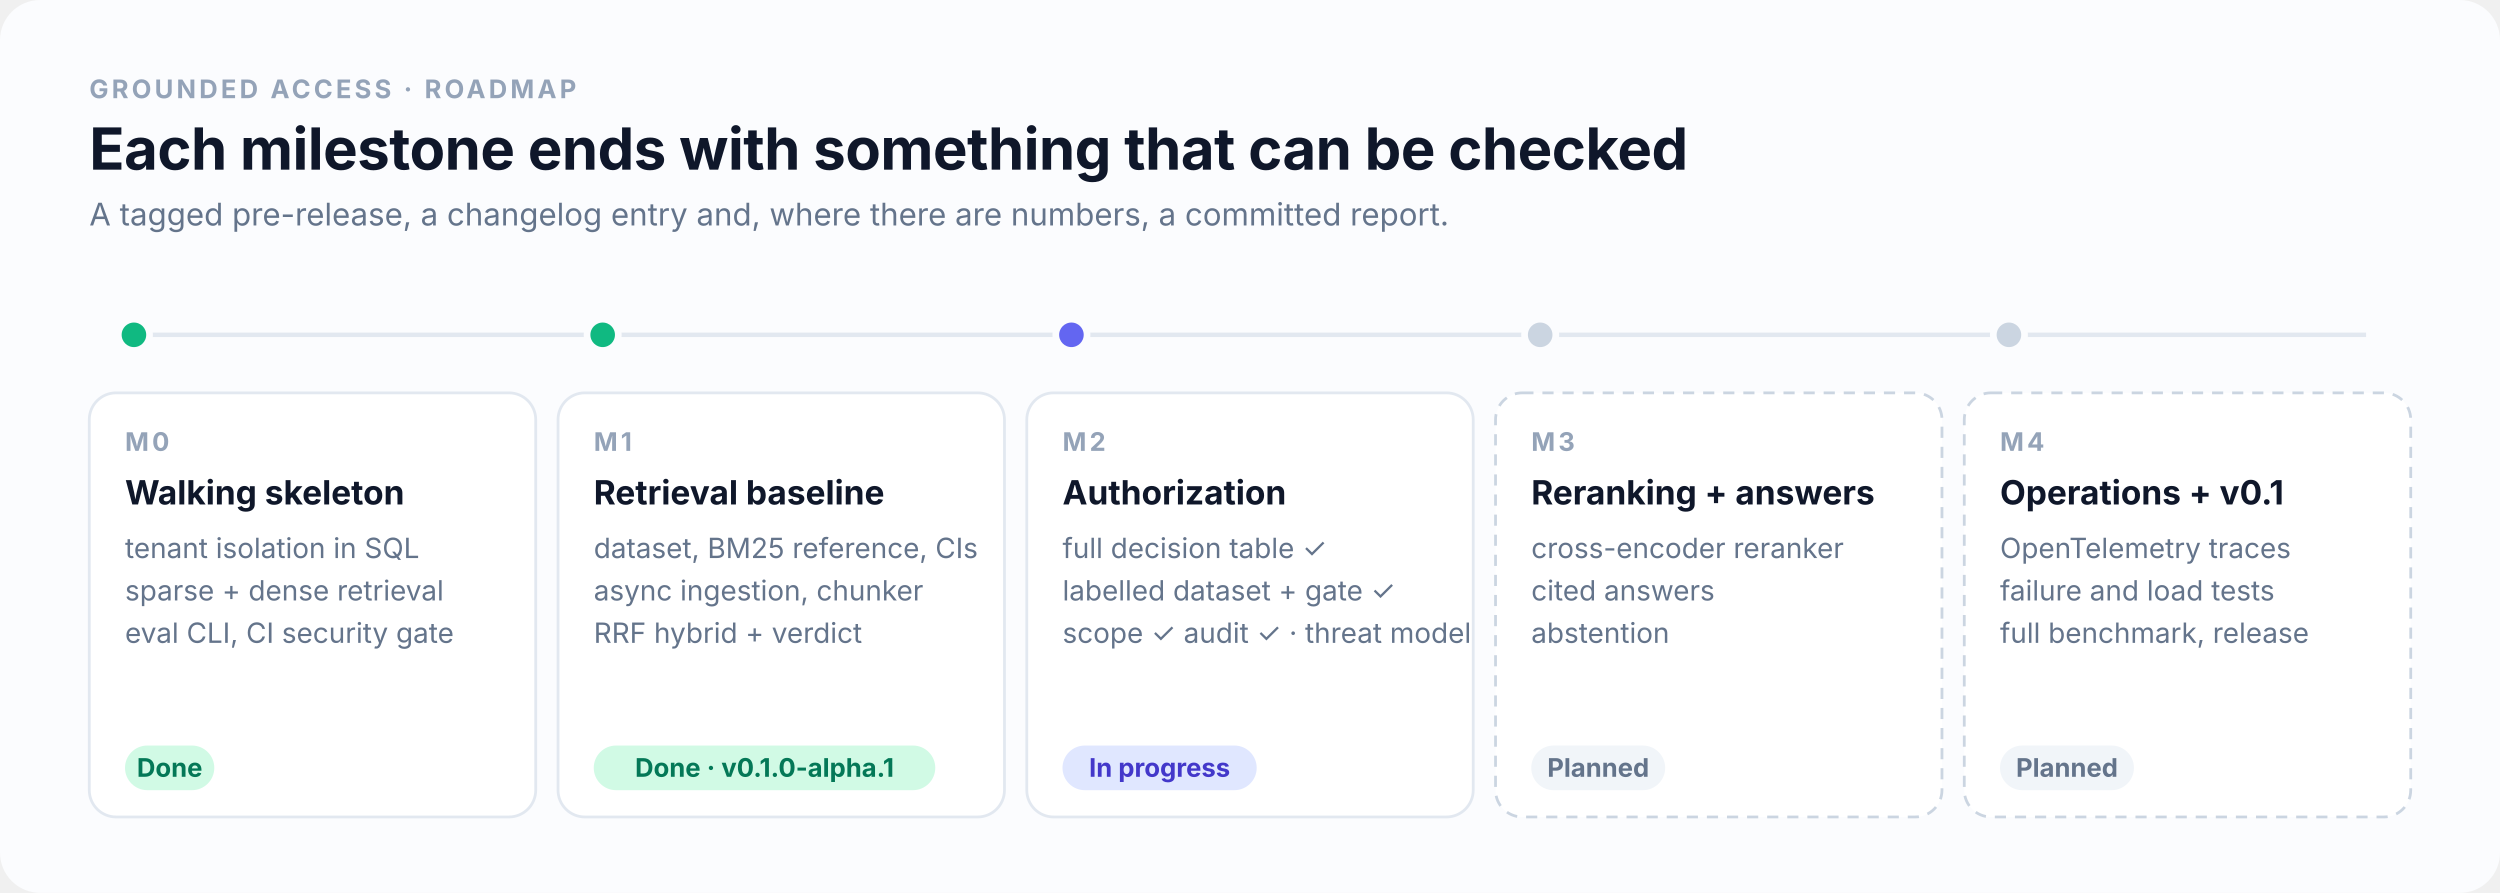
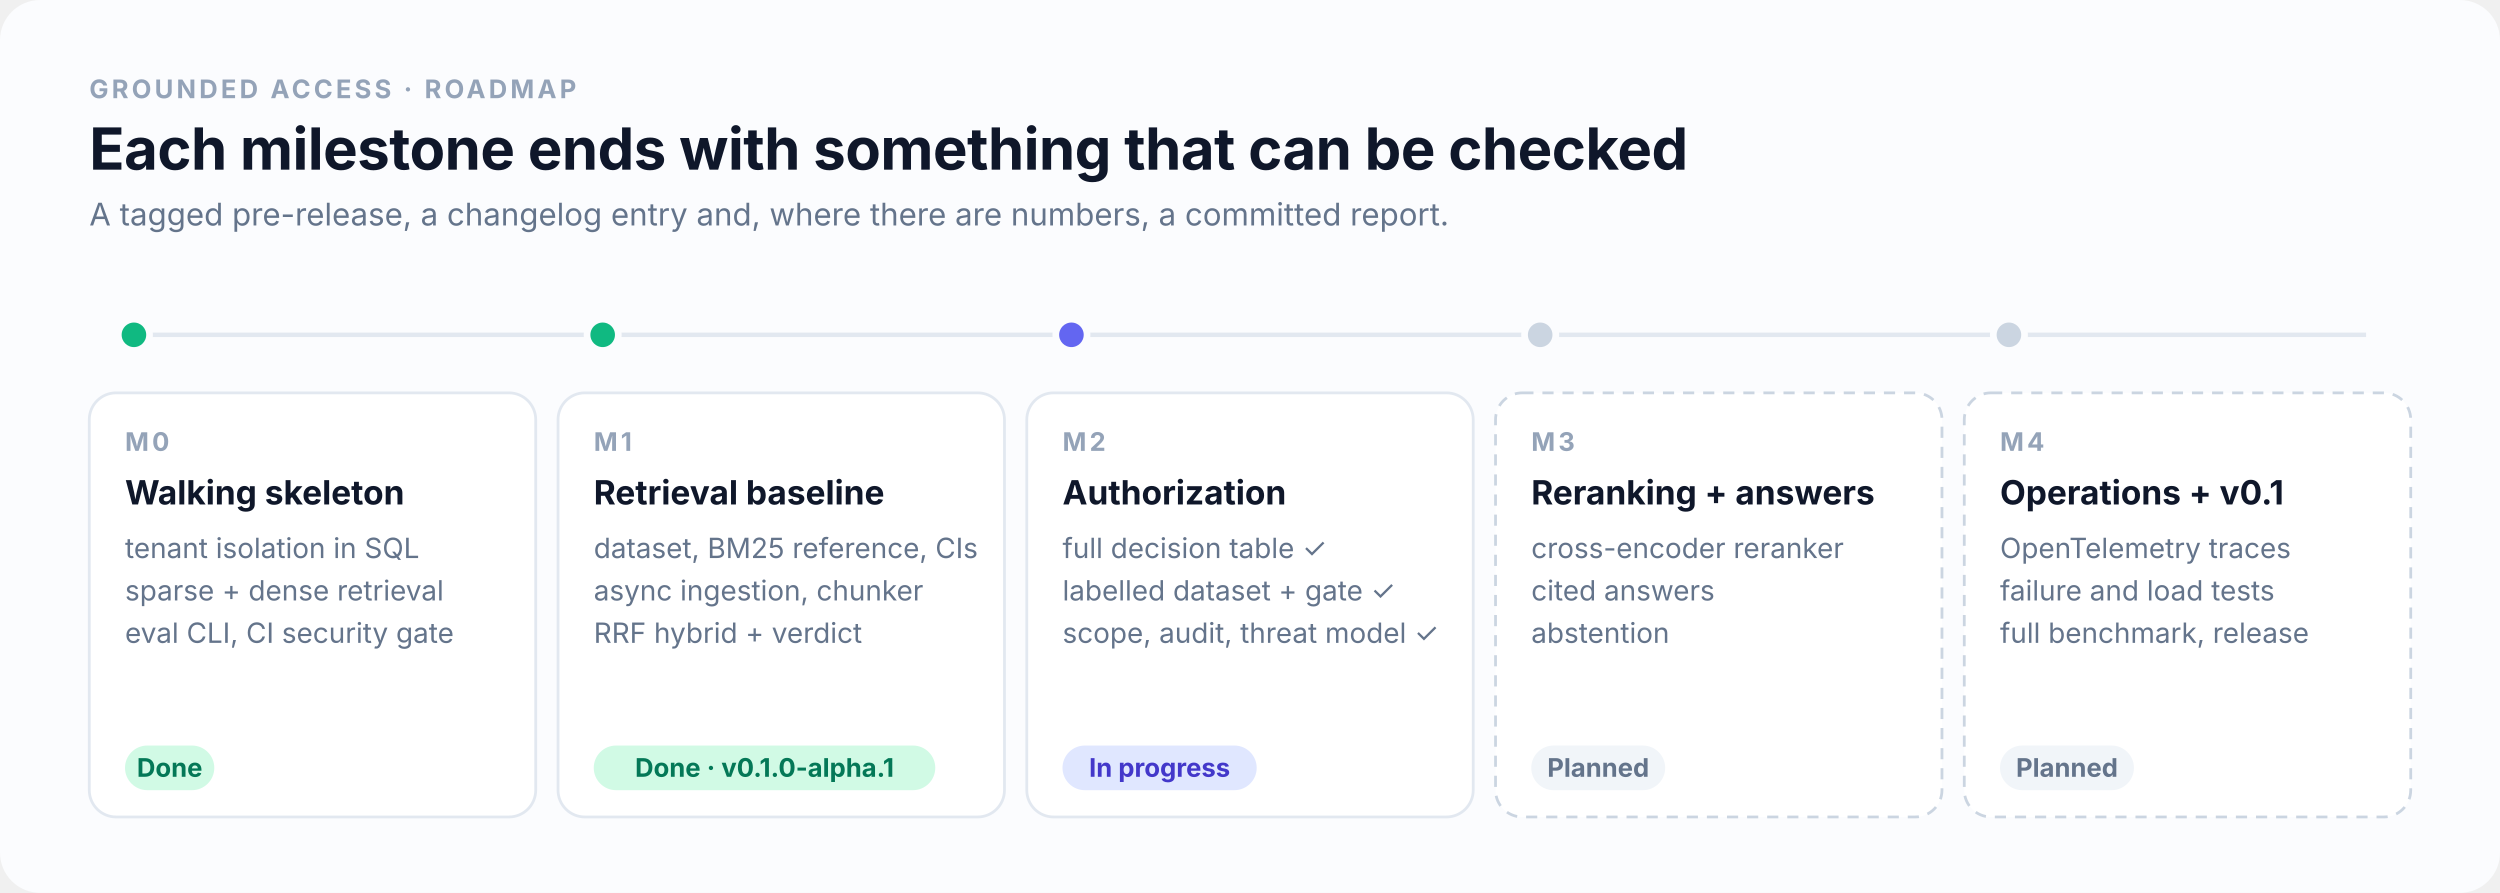
<svg xmlns="http://www.w3.org/2000/svg" viewBox="0 0 1120 400" width="1120" height="400" role="img" aria-labelledby="ttl dsc" style="max-width:100%;height:auto">
  <defs>
    <marker id="ar" viewBox="0 0 10 10" refX="9" refY="5" markerWidth="7" markerHeight="7" orient="auto-start-reverse">
      <path class="mk" d="M0 0 L10 5 L0 10 z" />
    </marker>
    <marker id="ar-v" viewBox="0 0 10 10" refX="9" refY="5" markerWidth="7" markerHeight="7" orient="auto-start-reverse">
      <path class="mk-v" d="M0 0 L10 5 L0 10 z" />
    </marker>
  </defs>
  <style>
    text{font-family:-apple-system,BlinkMacSystemFont,"Segoe UI","PingFang SC","Hiragino Sans GB","Microsoft YaHei",Inter,Roboto,sans-serif;}
    .bg{fill:#FBFCFE}
    .kicker{font-size:11.5px;font-weight:700;fill:#94A3B8;letter-spacing:1.4px}
    .title{font-size:26px;font-weight:700;fill:#0F172A;letter-spacing:-.2px}
    .sub{font-size:14px;fill:#64748B}
    .lbl{font-size:15px;font-weight:650;fill:#0F172A}
    .lbl-sm{font-size:13.5px;font-weight:650;fill:#0F172A}
    .txt{font-size:12.5px;fill:#64748B}
    .txt-d{font-size:12.5px;fill:#334155}
    .foot{font-size:12.5px;fill:#64748B}
    .mono{font-family:ui-monospace,SFMono-Regular,Menlo,Consolas,monospace;font-size:12px;font-weight:500;fill:#334155}
    .code{font-family:ui-monospace,SFMono-Regular,Menlo,Consolas,monospace;font-size:12.5px;fill:#E2E8F0}
    .codek{font-family:ui-monospace,SFMono-Regular,Menlo,Consolas,monospace;font-size:12.5px;fill:#7DD3FC}
    .num{font-size:13px;font-weight:650;fill:#0F172A}
    .big{font-size:30px;font-weight:700;fill:#0F172A}
    .bigok{font-size:30px;font-weight:700;fill:#059669}
    .card{fill:#FFFFFF;stroke:#E2E8F0;stroke-width:1.25}
    .dash{fill:#FFFFFF;stroke:#CBD5E1;stroke-width:1.25;stroke-dasharray:5 4}
    .group{fill:#F1F5F9;fill-opacity:.55;stroke:#E2E8F0;stroke-width:1.25}
    .blue{fill:#EFF6FF;stroke:#BFDBFE;stroke-width:1.25}
    .teal{fill:#F0FDFA;stroke:#99F6E4;stroke-width:1.25}
    .violet{fill:#F5F3FF;stroke:#DDD6FE;stroke-width:1.25}
    .amber{fill:#FFFBEB;stroke:#FDE68A;stroke-width:1.25}
    .rose{fill:#FFF1F2;stroke:#FECDD3;stroke-width:1.25}
    .green{fill:#ECFDF5;stroke:#A7F3D0;stroke-width:1.25}
    .dark{fill:#0F172A}
    .ln{stroke:#94A3B8;stroke-width:1.5;fill:none}
    .ln-v{stroke:#6366F1;stroke-width:1.75;fill:none}
    .mk{fill:#94A3B8}.mk-v{fill:#6366F1}
    .bar-s{fill:#38BDF8}.bar-d{fill:#6366F1}.bar-h{fill:#A78BFA}.bar-r{fill:#CBD5E1}
    .axis{stroke:#E2E8F0;stroke-width:1}
    .whisk{stroke:#0F172A;stroke-width:1.5}
    .pill-ok{fill:#D1FAE5}.pill-ok-t{font-size:11.5px;font-weight:700;fill:#047857}
    .pill-now{fill:#E0E7FF}.pill-now-t{font-size:11.5px;font-weight:700;fill:#4338CA}
    .pill-next{fill:#F1F5F9}.pill-next-t{font-size:11.5px;font-weight:700;fill:#64748B}
  </style>
  <rect class="bg" width="1120" height="400" rx="18" />
  <text class="kicker" x="40" y="44">GROUNDED ACCESS · ROADMAP</text>
  <text class="title" x="40" y="76">Each milestone ends with something that can be checked</text>
  <text class="sub" x="40" y="101">A tagged pre-release, a changelog entry and, where there are numbers, a committed report.</text>
  <line class="axis" x1="60" y1="150" x2="1060" y2="150" style="stroke-width:2" />
  <circle cx="60" cy="150" r="7" fill="#10B981" stroke="#FBFCFE" stroke-width="3" />
  <rect class="card" x="40" y="176" width="200" height="190" rx="12" />
  <text class="kicker" x="56" y="202">M0</text>
  <text class="lbl" x="56" y="226">Walking skeleton</text>
  <text class="txt" x="56" y="250">tenant isolation in SQL</text>
  <text class="txt" x="56" y="269">sparse + dense retrieval</text>
  <text class="txt" x="56" y="288">eval CLI, CI security gate</text>
  <rect class="pill-ok" x="56" y="334" width="40" height="20" rx="10" />
  <text class="pill-ok-t" x="76.0" y="348" text-anchor="middle">Done</text>
  <circle cx="270" cy="150" r="7" fill="#10B981" stroke="#FBFCFE" stroke-width="3" />
  <rect class="card" x="250" y="176" width="200" height="190" rx="12" />
  <text class="kicker" x="266" y="202">M1</text>
  <text class="lbl" x="266" y="226">Retrieval baseline</text>
  <text class="txt" x="266" y="250">dataset, BM25 reference, CIs</text>
  <text class="txt" x="266" y="269">async ingestion, chunker</text>
  <text class="txt" x="266" y="288">RRF hybrid + verdict</text>
  <rect class="pill-ok" x="266" y="334" width="153" height="20" rx="10" />
  <text class="pill-ok-t" x="342.5" y="348" text-anchor="middle">Done · v0.1.0-alpha.1</text>
  <circle cx="480" cy="150" r="7" fill="#6366F1" stroke="#FBFCFE" stroke-width="3" />
  <rect class="card" x="460" y="176" width="200" height="190" rx="12" />
  <text class="kicker" x="476" y="202">M2</text>
  <text class="lbl" x="476" y="226">Authorization</text>
  <text class="txt" x="476" y="250">full decision table ✓</text>
  <text class="txt" x="476" y="269">labelled dataset + gate ✓</text>
-   <text class="txt" x="476" y="288">scope ✓ audit ✓ · threat model</text>
+   <text class="txt" x="476" y="288">scope, audit, threat model ✓</text>
  <rect class="pill-now" x="476" y="334" width="87" height="20" rx="10" />
  <text class="pill-now-t" x="519.5" y="348" text-anchor="middle">In progress</text>
  <circle cx="690" cy="150" r="7" fill="#CBD5E1" stroke="#FBFCFE" stroke-width="3" />
  <rect class="dash" x="670" y="176" width="200" height="190" rx="12" />
  <text class="kicker" x="686" y="202">M3</text>
  <text class="lbl" x="686" y="226">Reranking + answers</text>
  <text class="txt" x="686" y="250">cross-encoder reranker</text>
  <text class="txt" x="686" y="269">cited answers</text>
  <text class="txt" x="686" y="288">abstention</text>
  <rect class="pill-next" x="686" y="334" width="60" height="20" rx="10" />
  <text class="pill-next-t" x="716.0" y="348" text-anchor="middle">Planned</text>
  <circle cx="900" cy="150" r="7" fill="#CBD5E1" stroke="#FBFCFE" stroke-width="3" />
  <rect class="dash" x="880" y="176" width="200" height="190" rx="12" />
  <text class="kicker" x="896" y="202">M4</text>
  <text class="lbl" x="896" y="226">Operations + v0.1</text>
  <text class="txt" x="896" y="250">OpenTelemetry traces</text>
  <text class="txt" x="896" y="269">failure and load tests</text>
  <text class="txt" x="896" y="288">full benchmark, release</text>
  <rect class="pill-next" x="896" y="334" width="60" height="20" rx="10" />
  <text class="pill-next-t" x="926.0" y="348" text-anchor="middle">Planned</text>
</svg>
